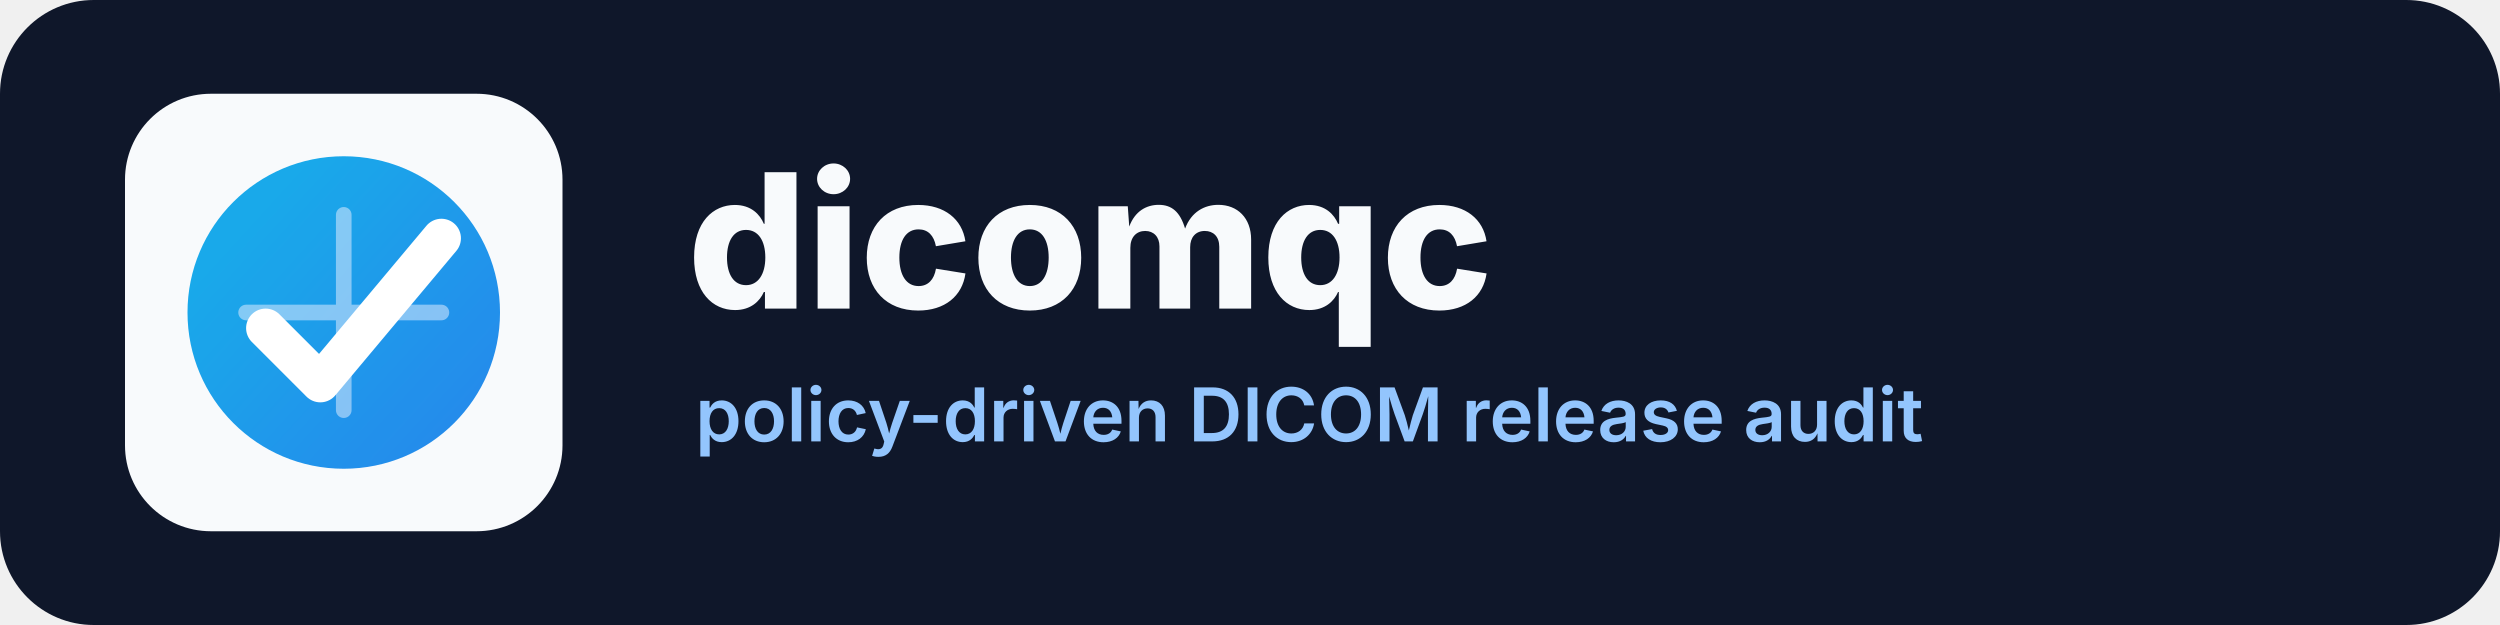
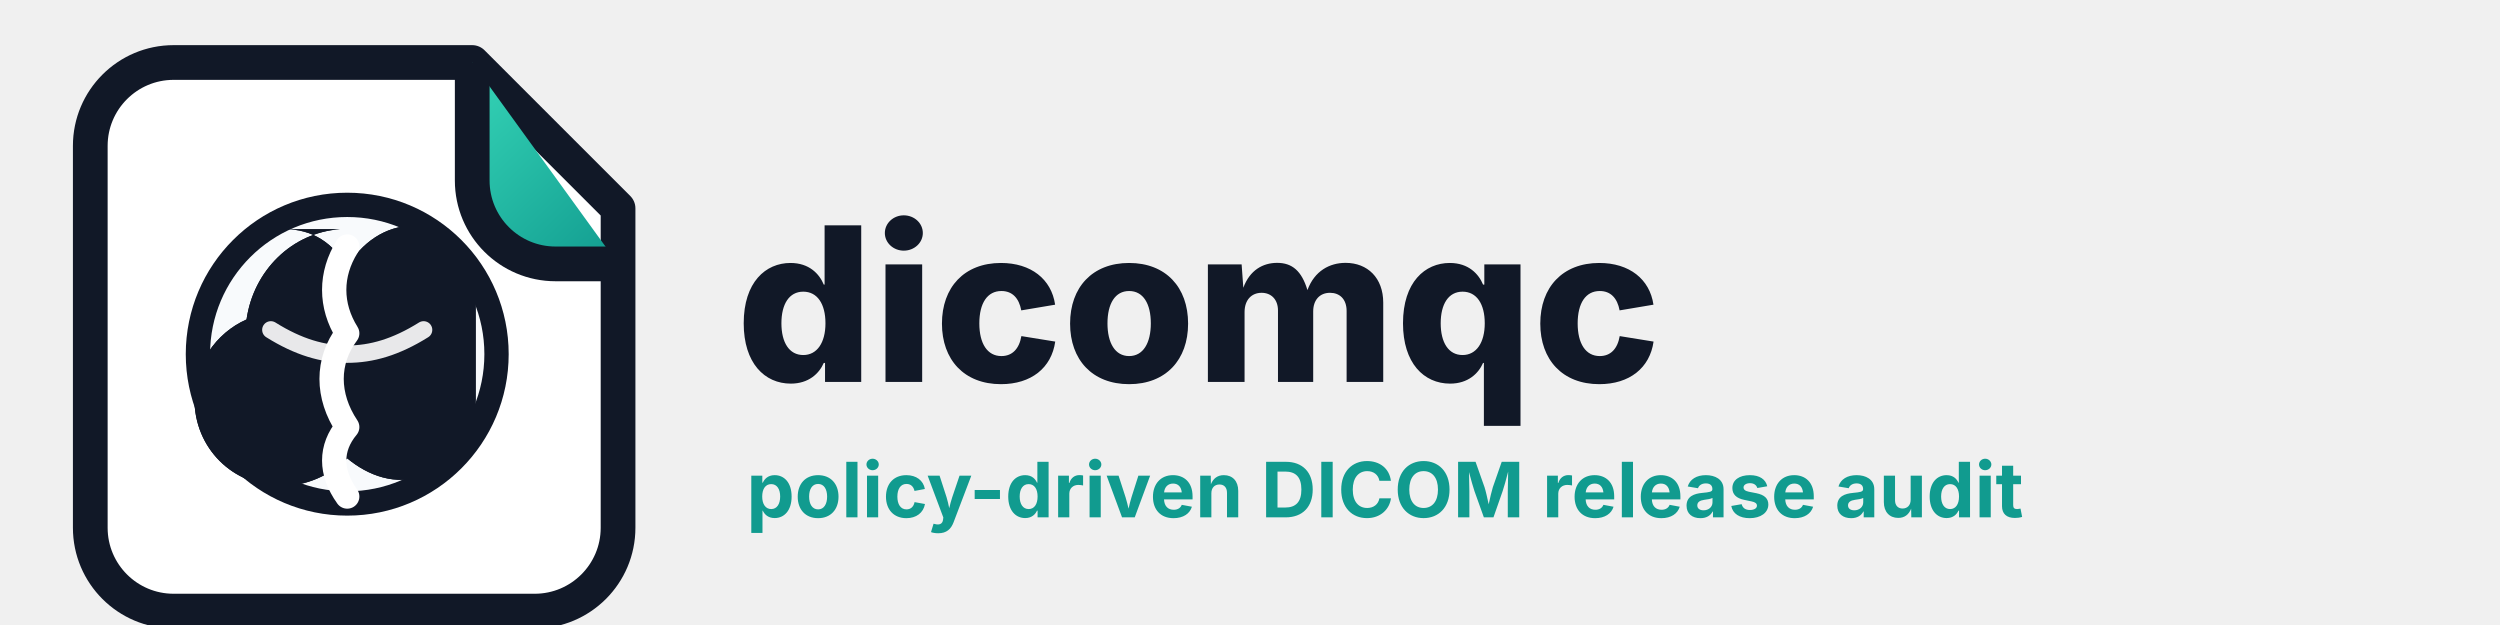
- <svg xmlns="http://www.w3.org/2000/svg" viewBox="0 0 640 160" role="img" aria-labelledby="title desc">
+ <svg xmlns="http://www.w3.org/2000/svg" viewBox="0 0 720 180" role="img" aria-labelledby="title desc">
  <defs>
-     <linearGradient id="slice" x1="36" x2="150" y1="28" y2="132" gradientUnits="userSpaceOnUse">
-       <stop offset="0" stop-color="#0ea5e9" />
-       <stop offset="1" stop-color="#2563eb" />
+     <linearGradient id="fold" x1="86" x2="132" y1="28" y2="76" gradientUnits="userSpaceOnUse">
+       <stop offset="0" stop-color="#33d1b4" />
+       <stop offset="1" stop-color="#119b8f" />
    </linearGradient>
  </defs>
-   <rect width="640" height="160" rx="24" fill="#0f172a" />
-   <g transform="translate(32 24)">
-     <rect x="0" y="0" width="112" height="112" rx="22" fill="#f8fafc" />
-     <rect x="16" y="16" width="80" height="80" rx="40" fill="url(#slice)" opacity=".95" />
-     <path d="M31 56h50M56 31v50" stroke="#dbeafe" stroke-width="4" stroke-linecap="round" opacity=".55" />
-     <path d="M36 60l14 14 31-37" fill="none" stroke="#ffffff" stroke-width="10" stroke-linecap="round" stroke-linejoin="round" />
+   <g transform="translate(28 18)">
+     <path d="M22 0h86l42 42v92c0 13.25-10.75 24-24 24H22c-13.25 0-24-10.75-24-24V24C-2 10.75 8.75 0 22 0Z" fill="#ffffff" />
+     <path d="M22 0h86l42 42v92c0 13.25-10.75 24-24 24H22c-13.25 0-24-10.75-24-24V24C-2 10.75 8.75 0 22 0Z" fill="none" stroke="#111827" stroke-width="10" stroke-linejoin="round" />
+     <path d="M108 0v34c0 13.25 10.75 24 24 24h18L108 0Z" fill="url(#fold)" />
+     <path d="M108 0v34c0 13.25 10.75 24 24 24h18" fill="none" stroke="#111827" stroke-width="10" stroke-linejoin="round" />
+     <circle cx="72" cy="84" r="43" fill="#f8fafc" stroke="#111827" stroke-width="7" />
+     <path d="M70 48c-14 1-25 12-27 26-9 4-15 13-15 23 0 14 11 25 25 25 7 0 14-3 19-8 6 5 14 8 22 5 9-3 15-12 15-22V65c0-10-8-18-18-18-8 0-15 5-19 12-4-7-10-11-18-11Z" fill="#111827" />
+     <path d="M74 48c14 1 25 12 27 26 9 4 15 13 15 23 0 14-11 25-25 25-7 0-14-3-19-8-6 5-14 8-22 5-9-3-15-12-15-22V65c0-10 8-18 18-18 8 0 15 5 19 12 4-7 10-11 18-11Z" fill="#111827" transform="translate(144 0) scale(-1 1)" />
+     <path d="M72 53c-5 8-5 17 0 25-6 8-6 18 0 27-5 6-5 13 0 20" fill="none" stroke="#ffffff" stroke-width="7" stroke-linecap="round" stroke-linejoin="round" />
+     <path d="M50 77c8 5 15 7 22 7s14-2 22-7" fill="none" stroke="#ffffff" stroke-width="5" stroke-linecap="round" opacity=".9" />
  </g>
-   <text x="176" y="79" fill="#f8fafc" font-family="Inter, Arial, sans-serif" font-size="48" font-weight="800" letter-spacing="0">dicomqc</text>
-   <text x="178" y="113" fill="#93c5fd" font-family="Inter, Arial, sans-serif" font-size="19" font-weight="600" letter-spacing="0">policy-driven DICOM release audit</text>
+   <g transform="translate(212 53)">
+     <text x="0" y="57" fill="#111827" font-family="Inter, Arial, Helvetica, sans-serif" font-size="62" font-weight="800" letter-spacing="0">dicomqc</text>
+     <text x="3" y="96" fill="#119b8f" font-family="Inter, Arial, Helvetica, sans-serif" font-size="22" font-weight="700" letter-spacing="0">policy-driven DICOM release audit</text>
+   </g>
</svg>
